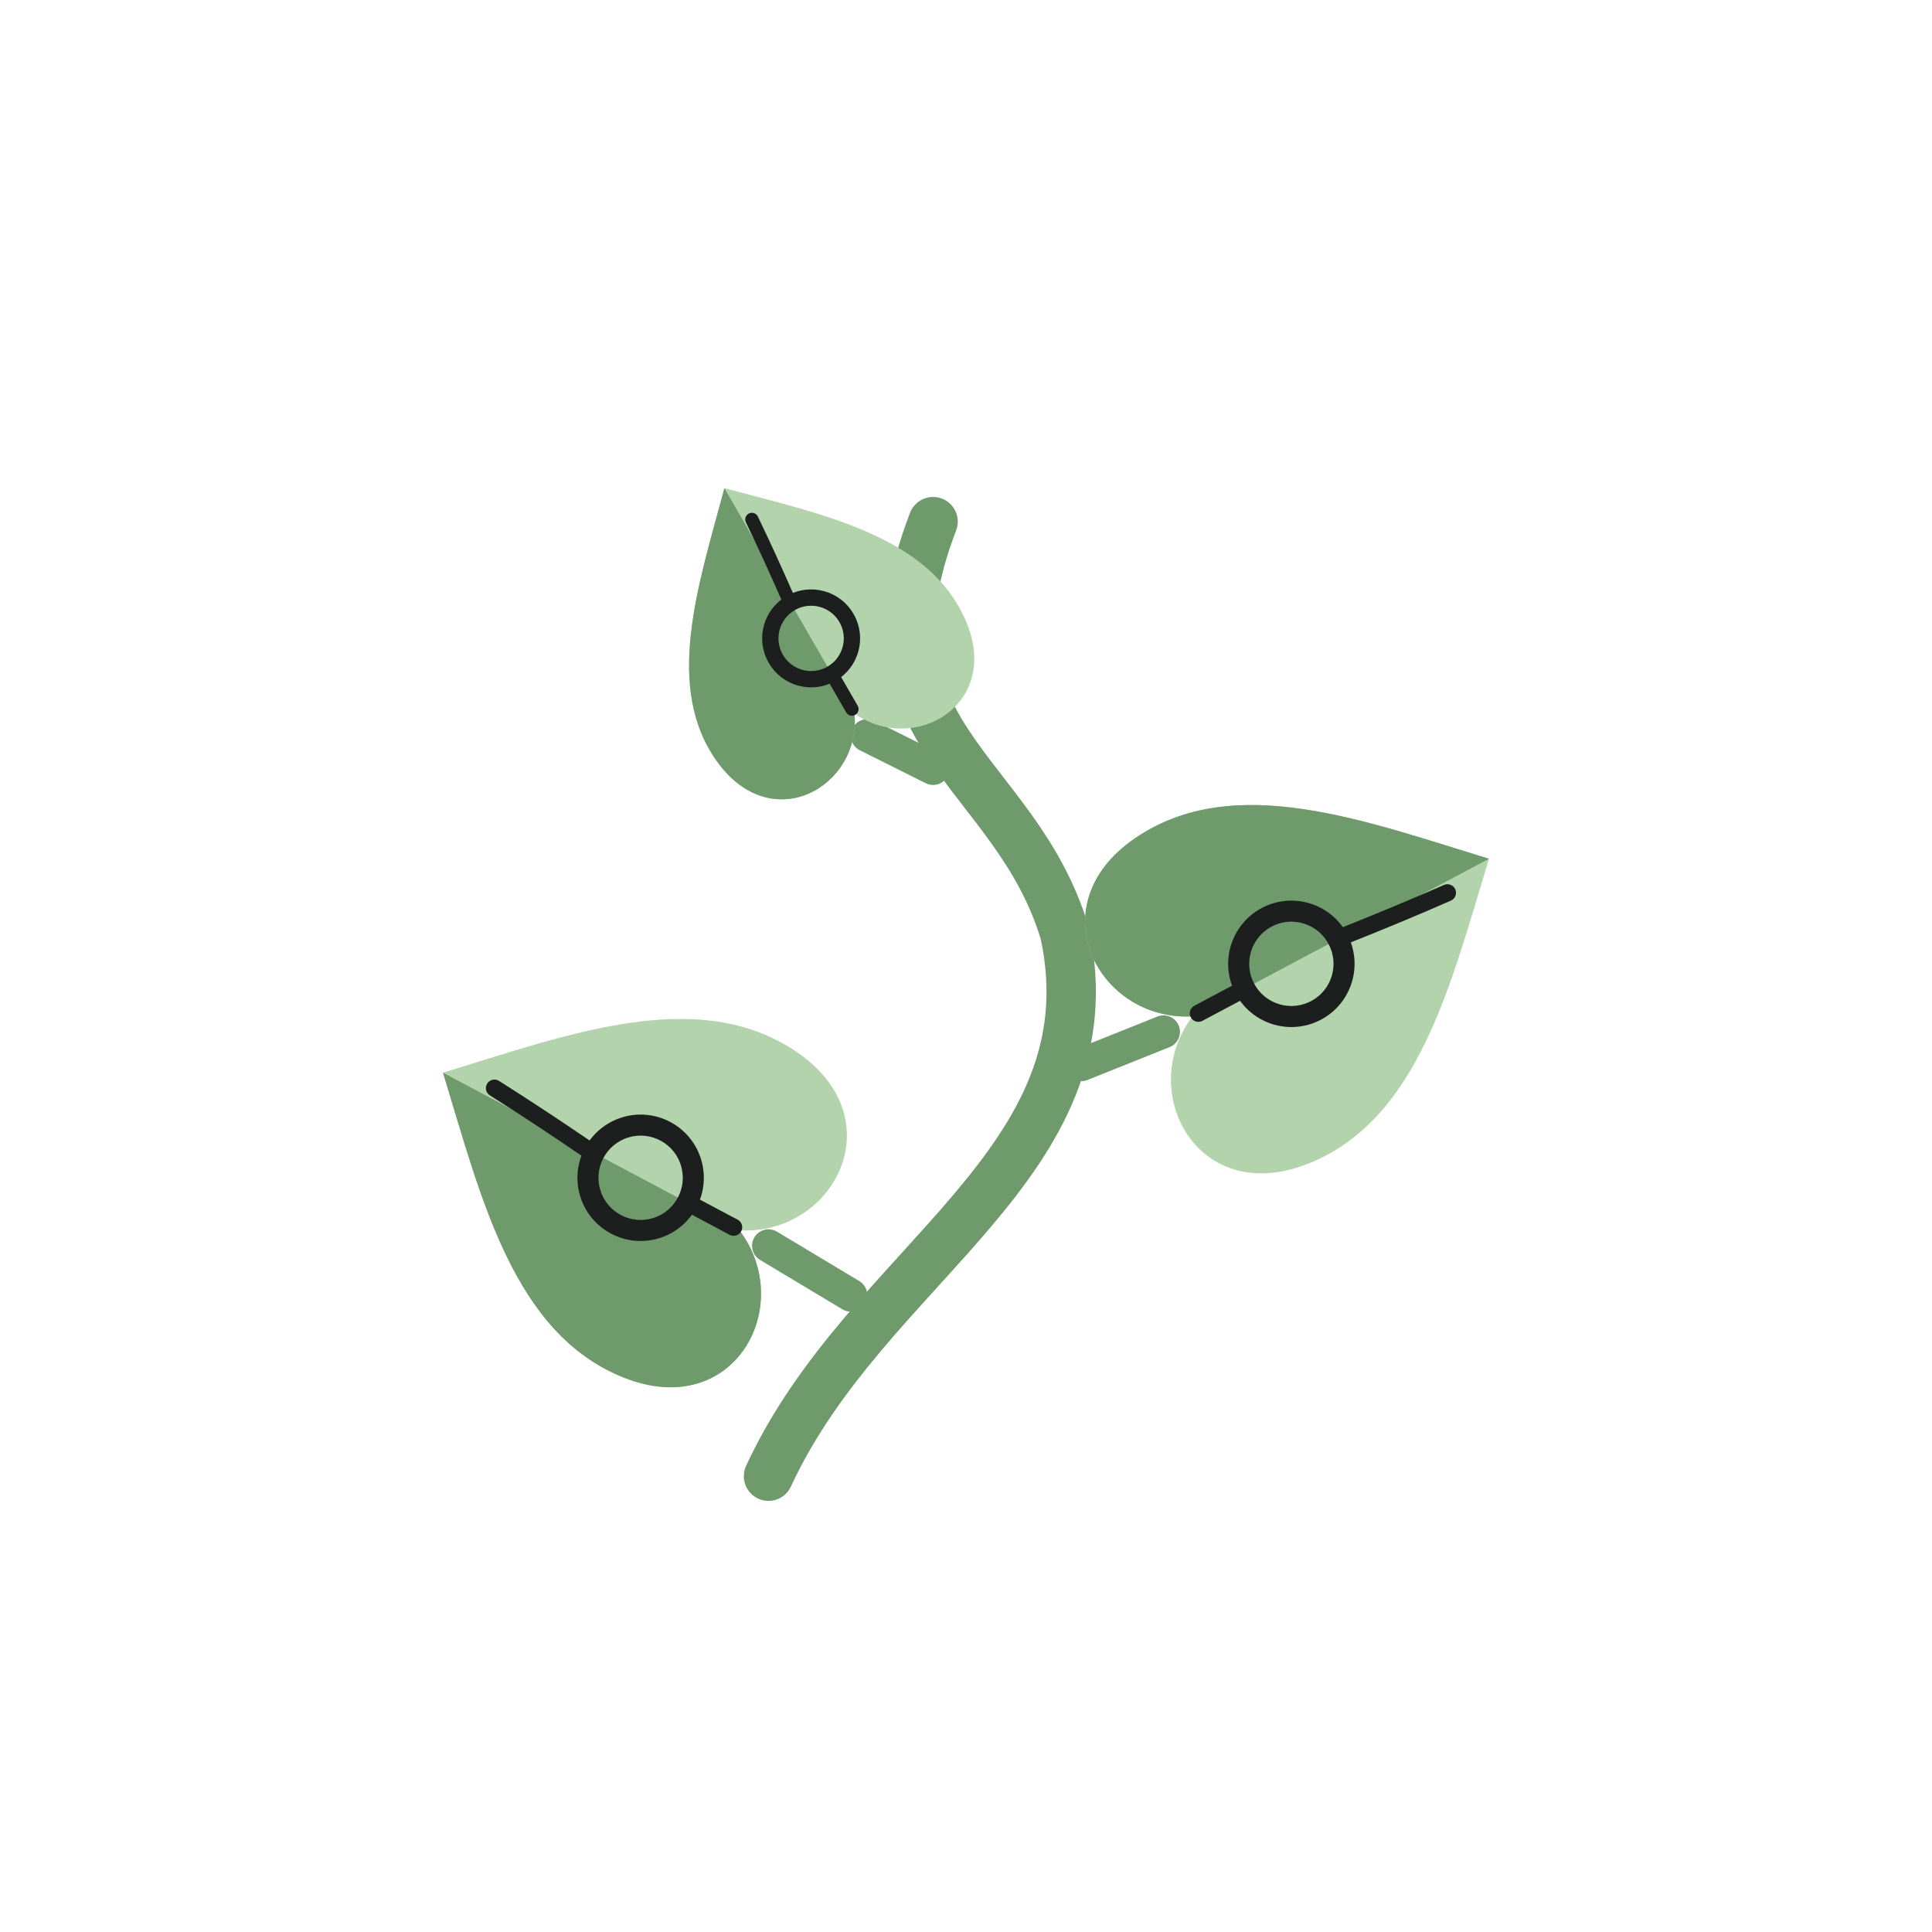
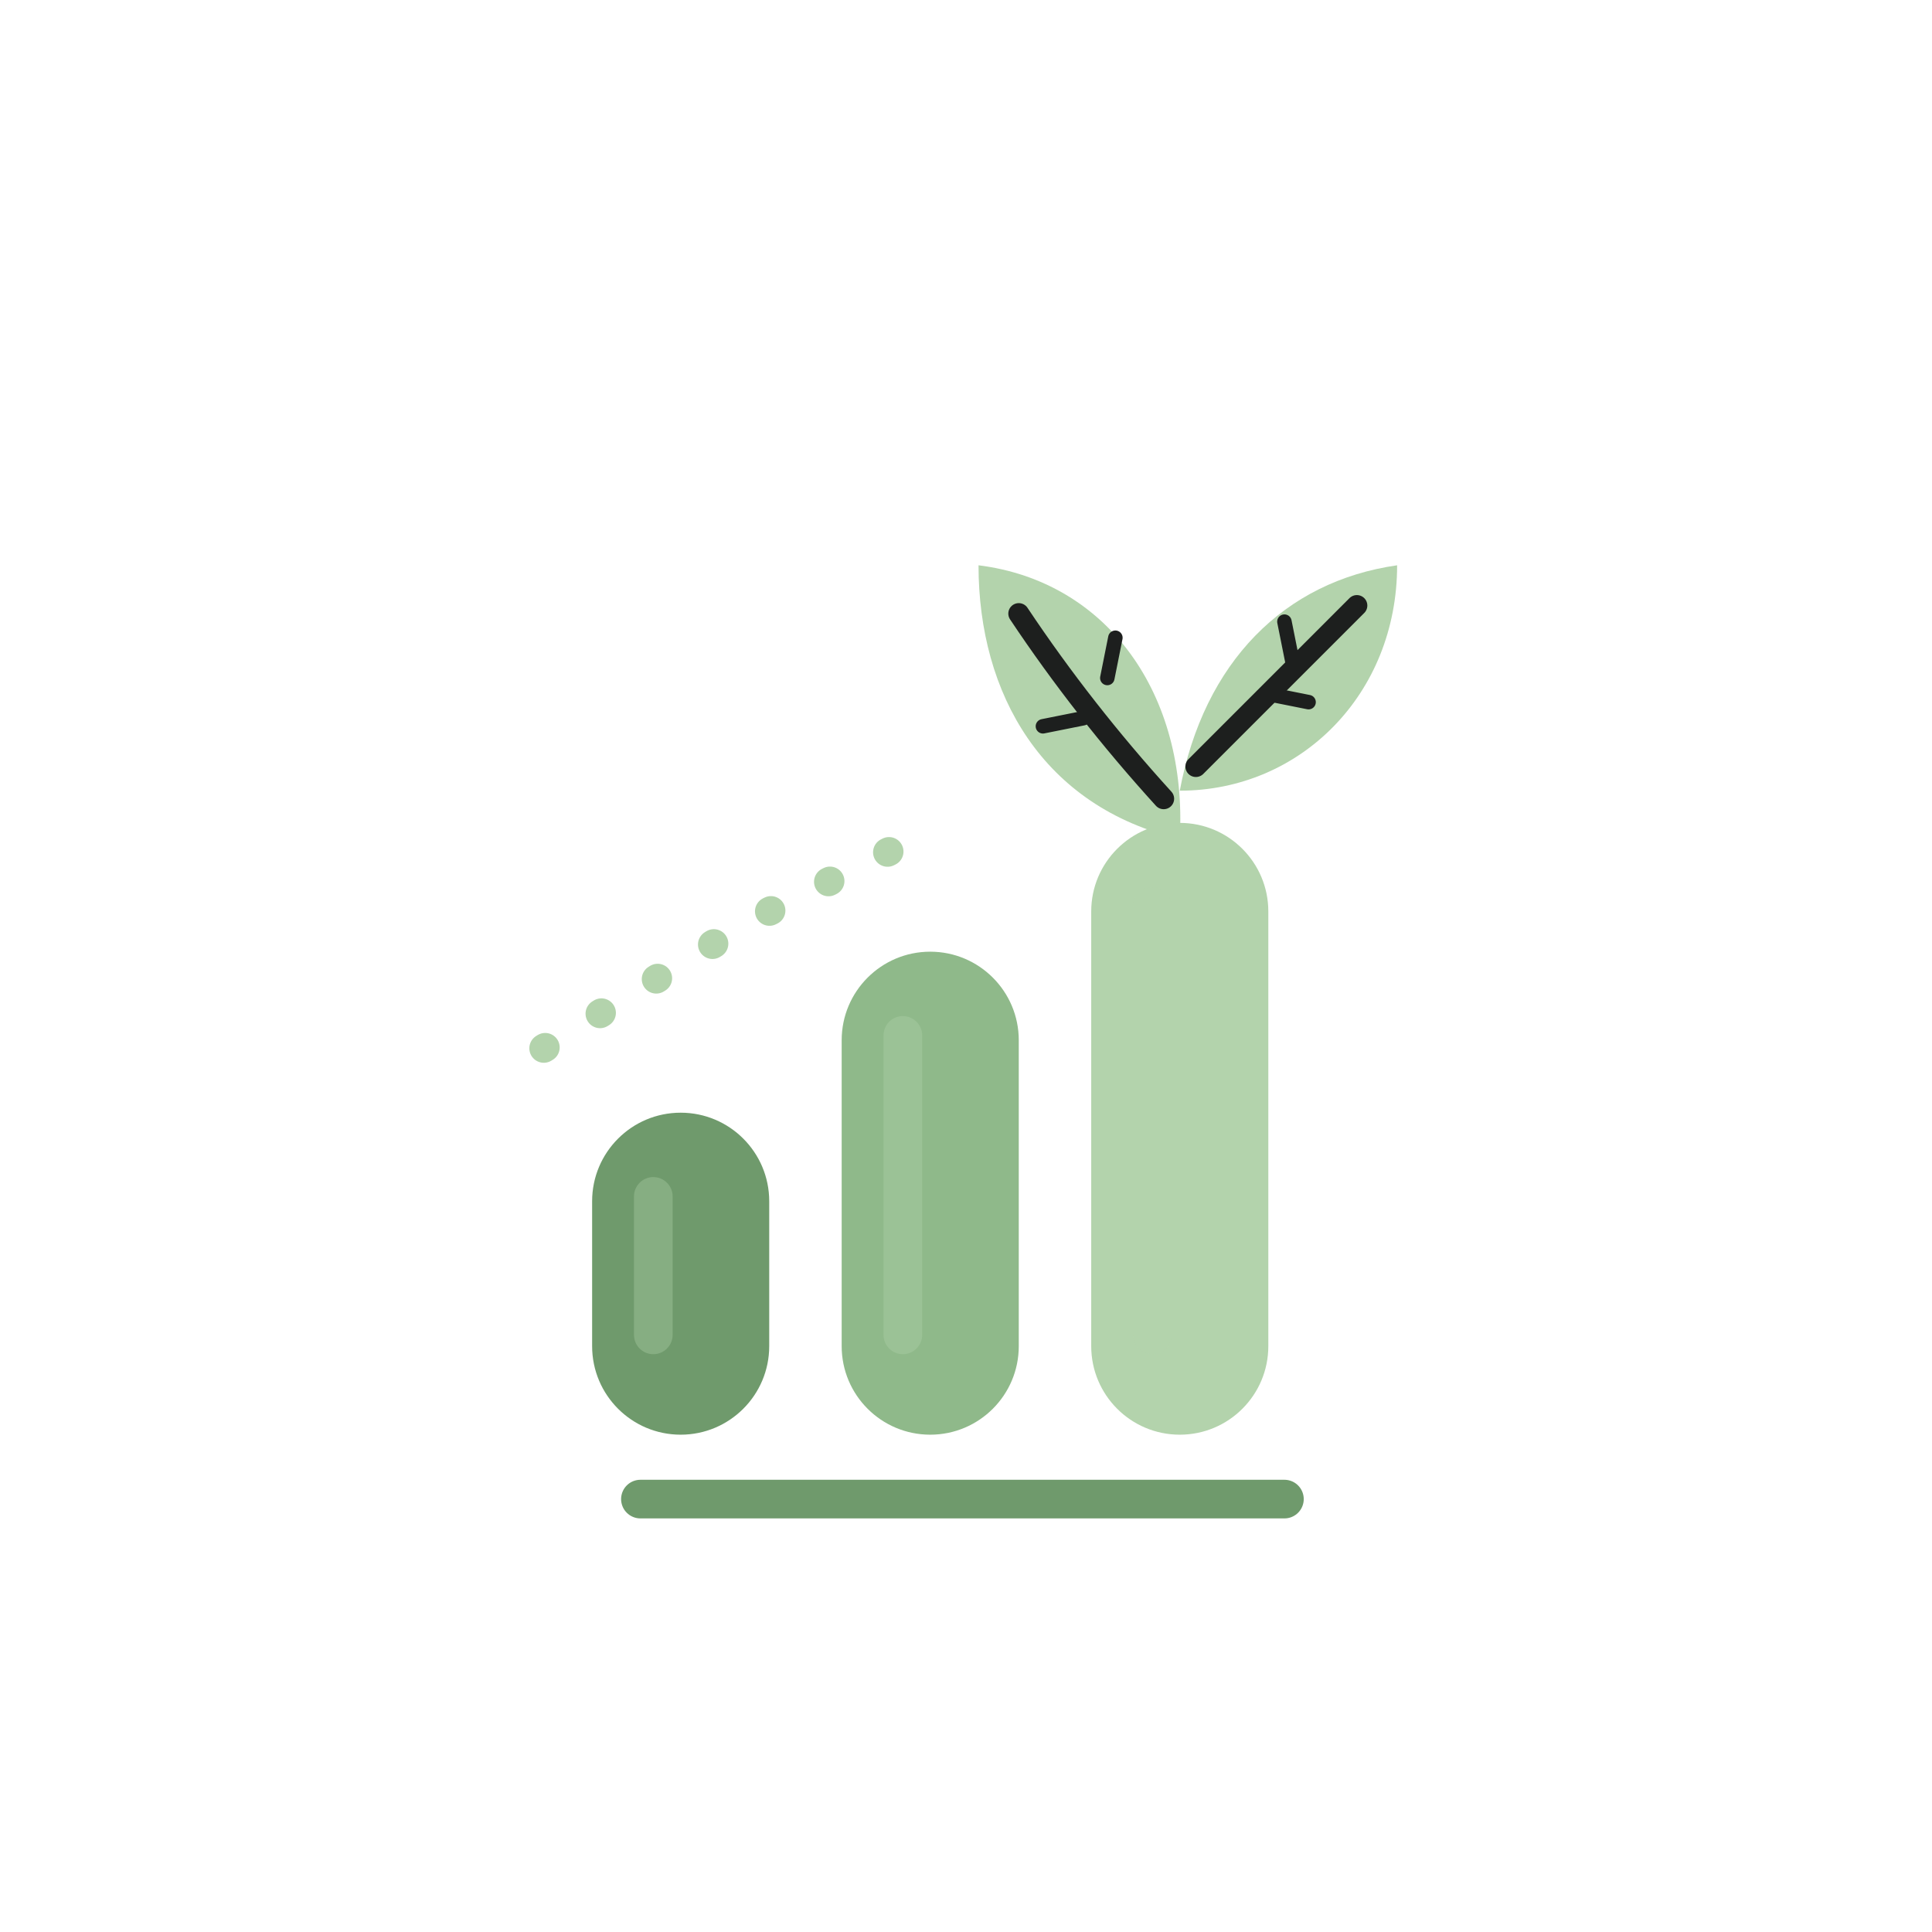
<svg xmlns="http://www.w3.org/2000/svg" width="108" height="108" viewBox="0 0 108 108">
-   <g transform="translate(54 54) scale(0.92) translate(-54 -54)">
-     <path d="M42 85 C48 72 63 66 60 52 C57 42 47 40 52 27" fill="none" stroke="#6F9A6C" stroke-width="3" stroke-linecap="round" />
-     <path d="M47 74 L42 71" fill="none" stroke="#6F9A6C" stroke-width="2" stroke-linecap="round" />
-     <g transform="translate(42 71) rotate(-62) scale(0.8)">
-       <path d="M0 -2.5 C-3 4 -13 4 -14 -5 C-15 -14 -7 -21 0 -28 C7 -21 15 -14 14 -5 C13 4 3 4 0 -2.5 Z" fill="#B3D3AC" />
-       <path d="M0 -2.5 C-3 4 -13 4 -14 -5 C-15 -14 -7 -21 0 -28 Z" fill="#6F9A6C" />
-       <circle cx="0" cy="-11" r="4" fill="none" stroke="#1D1F1E" stroke-width="1.6" />
-       <path d="M0 -3 V-6.5 M0 -15.5 Q0.5 -20 0.8 -24" fill="none" stroke="#1D1F1E" stroke-width="1.3" stroke-linecap="round" />
-     </g>
-     <path d="M61 60 L66 58" fill="none" stroke="#6F9A6C" stroke-width="2" stroke-linecap="round" />
-     <g transform="translate(66 58) rotate(62) scale(0.8)">
-       <path d="M0 -2.5 C-3 4 -13 4 -14 -5 C-15 -14 -7 -21 0 -28 C7 -21 15 -14 14 -5 C13 4 3 4 0 -2.5 Z" fill="#B3D3AC" />
-       <path d="M0 -2.5 C-3 4 -13 4 -14 -5 C-15 -14 -7 -21 0 -28 Z" fill="#6F9A6C" />
-       <circle cx="0" cy="-11" r="4" fill="none" stroke="#1D1F1E" stroke-width="1.6" />
-       <path d="M0 -3 V-6.5 M0 -15.5 Q0.5 -20 0.8 -24" fill="none" stroke="#1D1F1E" stroke-width="1.3" stroke-linecap="round" />
-     </g>
-     <path d="M52 42 L48 40" fill="none" stroke="#6F9A6C" stroke-width="2" stroke-linecap="round" />
-     <g transform="translate(48 40) rotate(-30) scale(0.62)">
-       <path d="M0 -2.5 C-3 4 -13 4 -14 -5 C-15 -14 -7 -21 0 -28 C7 -21 15 -14 14 -5 C13 4 3 4 0 -2.5 Z" fill="#B3D3AC" />
-       <path d="M0 -2.5 C-3 4 -13 4 -14 -5 C-15 -14 -7 -21 0 -28 Z" fill="#6F9A6C" />
-       <circle cx="0" cy="-11" r="4" fill="none" stroke="#1D1F1E" stroke-width="1.6" />
-       <path d="M0 -3 V-6.5 M0 -15.5 Q0.5 -20 0.8 -24" fill="none" stroke="#1D1F1E" stroke-width="1.3" stroke-linecap="round" />
-     </g>
+   <g transform="translate(52 55) scale(0.9) translate(-54 -54)">
+     <rect x="33" y="62" width="11" height="20" rx="5.5" fill="#6F9A6C" />
+     <rect x="48.5" y="52" width="11" height="30" rx="5.5" fill="#8FB98A" />
+     <rect x="64" y="44" width="11" height="38" rx="5.5" fill="#B3D3AC" />
+     <rect x="35.6" y="66" width="2.4" height="11" rx="1.2" fill="#B3D3AC" opacity="0.35" />
+     <rect x="51.1" y="56" width="2.4" height="21" rx="1.2" fill="#B3D3AC" opacity="0.35" />
+     <rect x="66.6" y="48" width="2.4" height="29" rx="1.2" fill="#B3D3AC" opacity="0.35" />
+     <path d="M69.5 45 C61 43 57 36 57 28 C65 29 70 36 69.5 45 Z" fill="#B3D3AC" />
+     <path d="M69.5 42 C71 34 76 29 83 28 C83 36 77 42 69.5 42 Z" fill="#B3D3AC" />
+     <path d="M68.5 42.5 Q63.5 37 59.5 31 M70.5 40.5 Q75.5 35.5 80.5 30.5" fill="none" stroke="#1D1F1E" stroke-width="1.3" stroke-linecap="round" />
+     <path d="M63.5 37.5 L61 38 M65 35 L65.5 32.5 M75 36 L77.5 36.5 M76.5 34 L76 31.5" fill="none" stroke="#1D1F1E" stroke-width="0.9" stroke-linecap="round" />
+     <path d="M36 86 H76" stroke="#6F9A6C" stroke-width="2.4" stroke-linecap="round" />
+     <path d="M30 58 L43 50 L55 44" fill="none" stroke="#B3D3AC" stroke-width="1.8" stroke-linecap="round" stroke-dasharray="0.1 4" />
  </g>
</svg>
